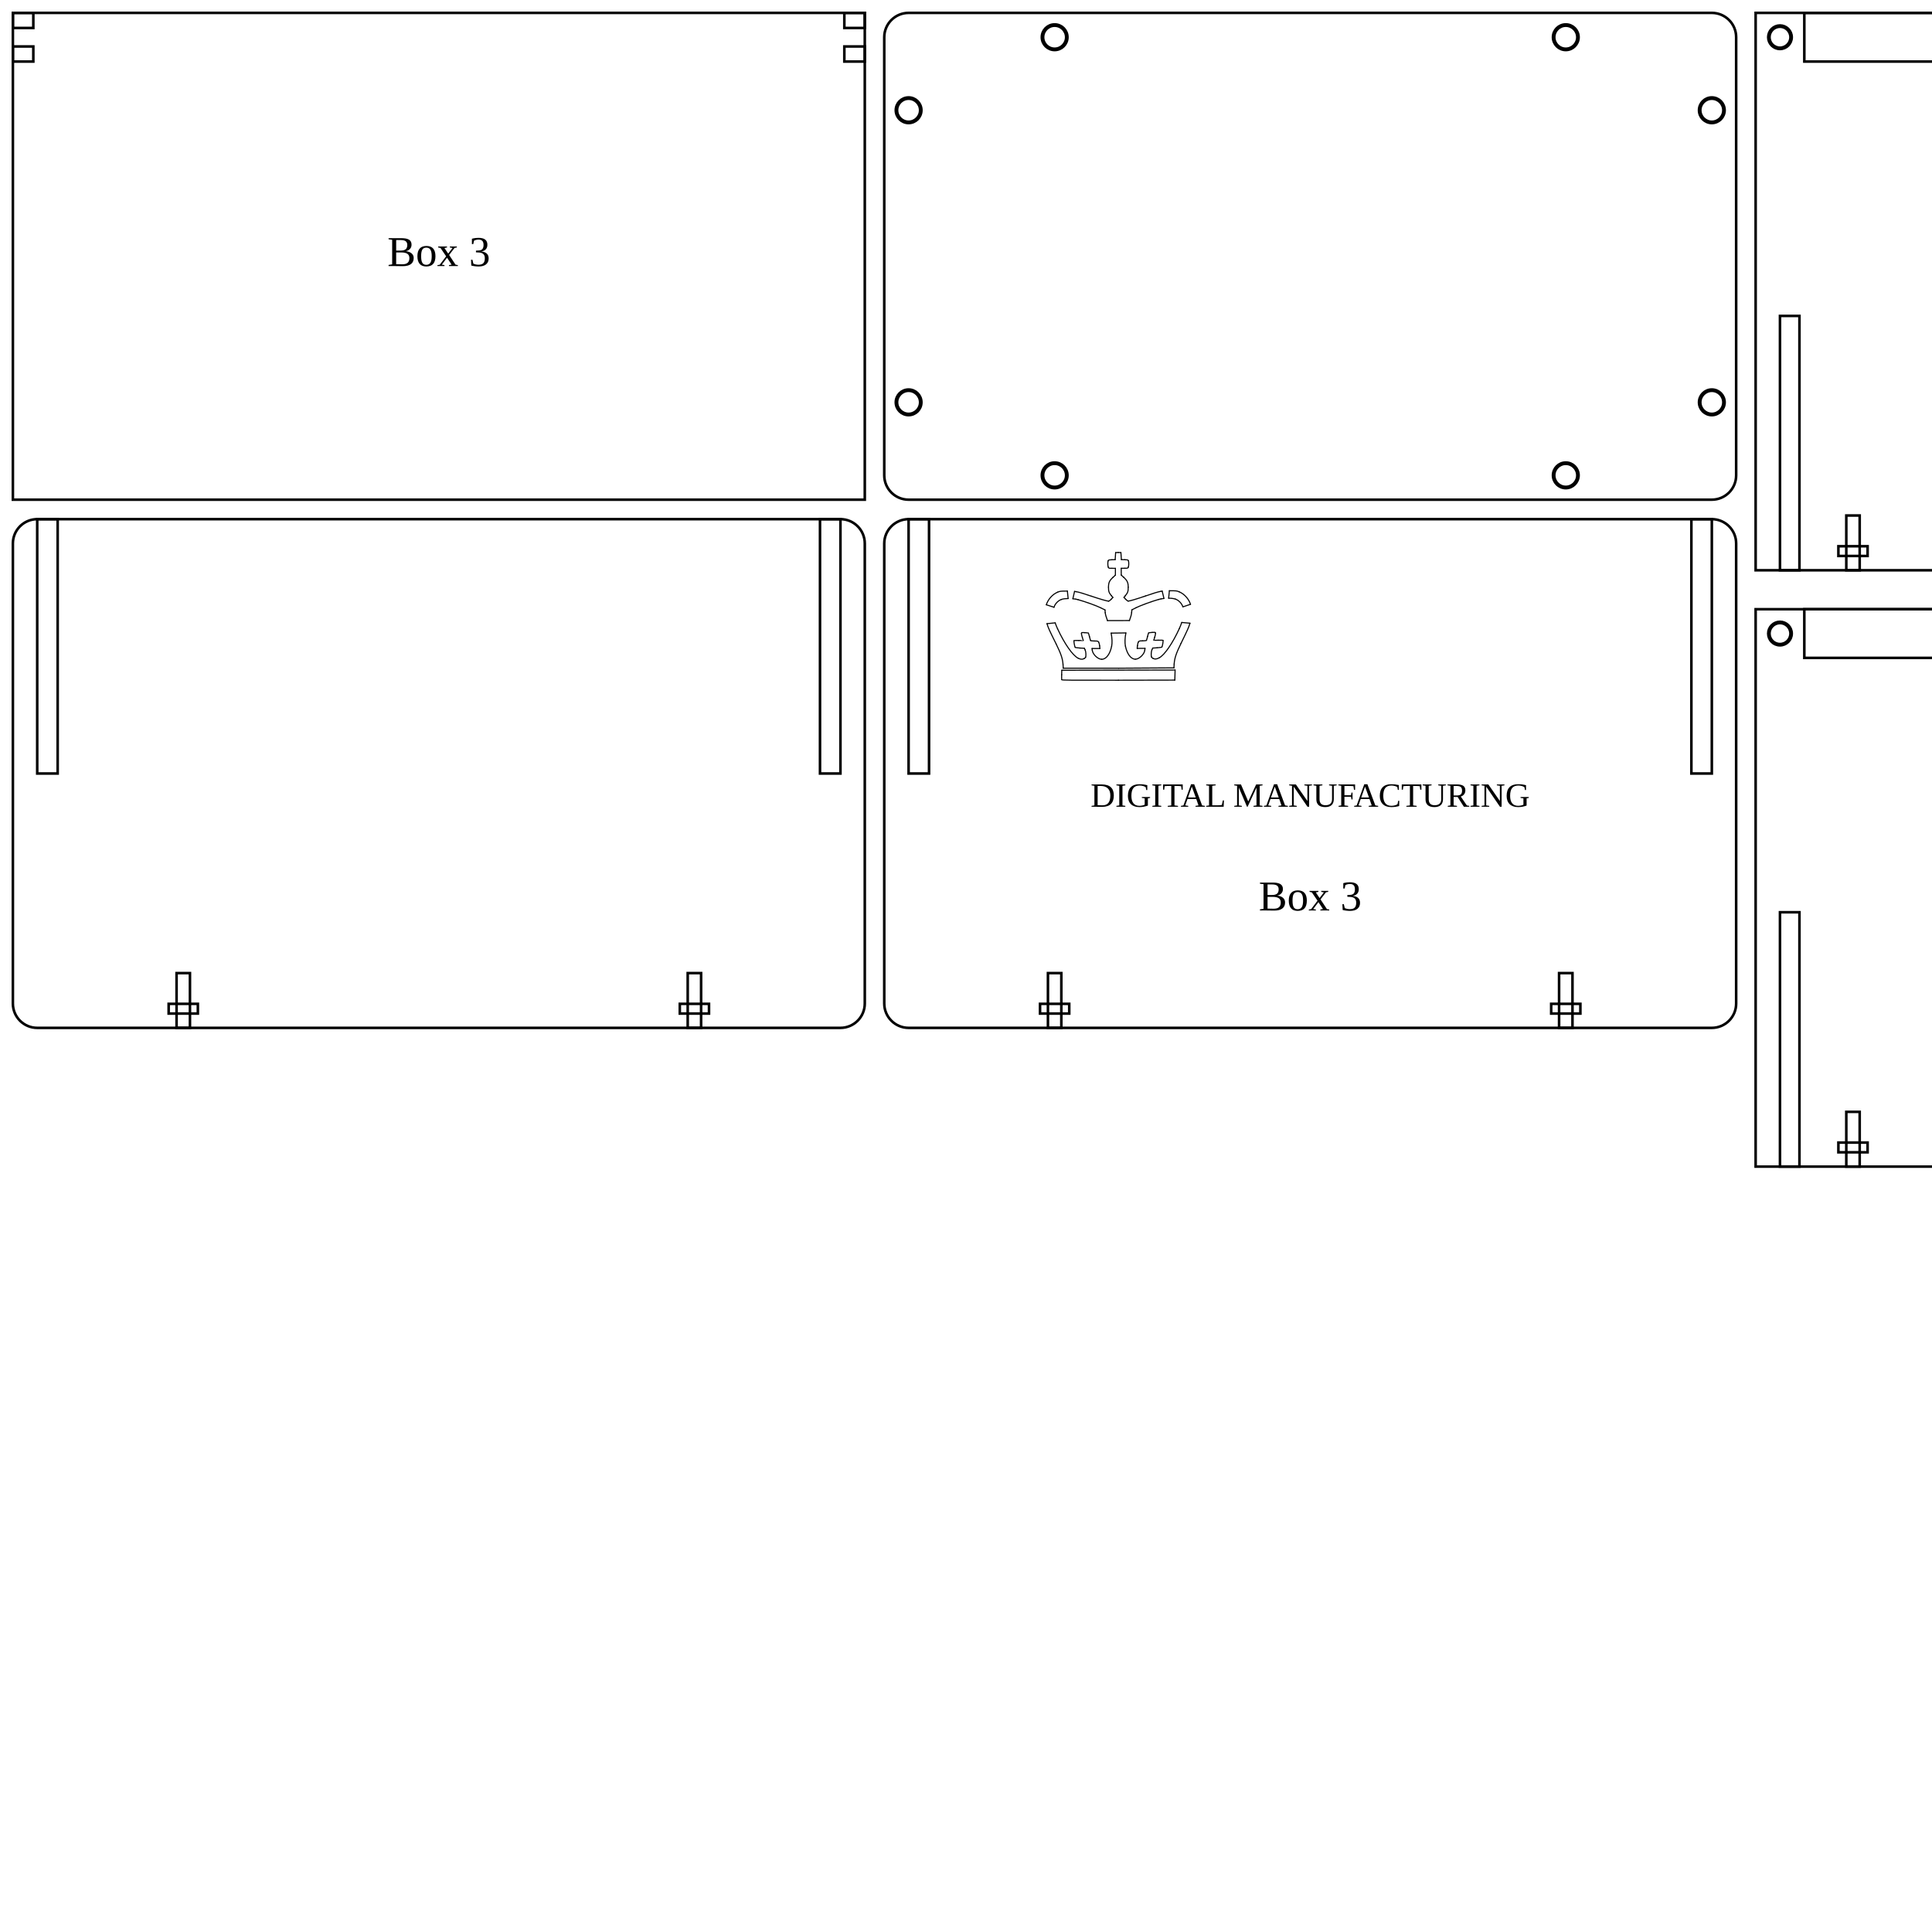
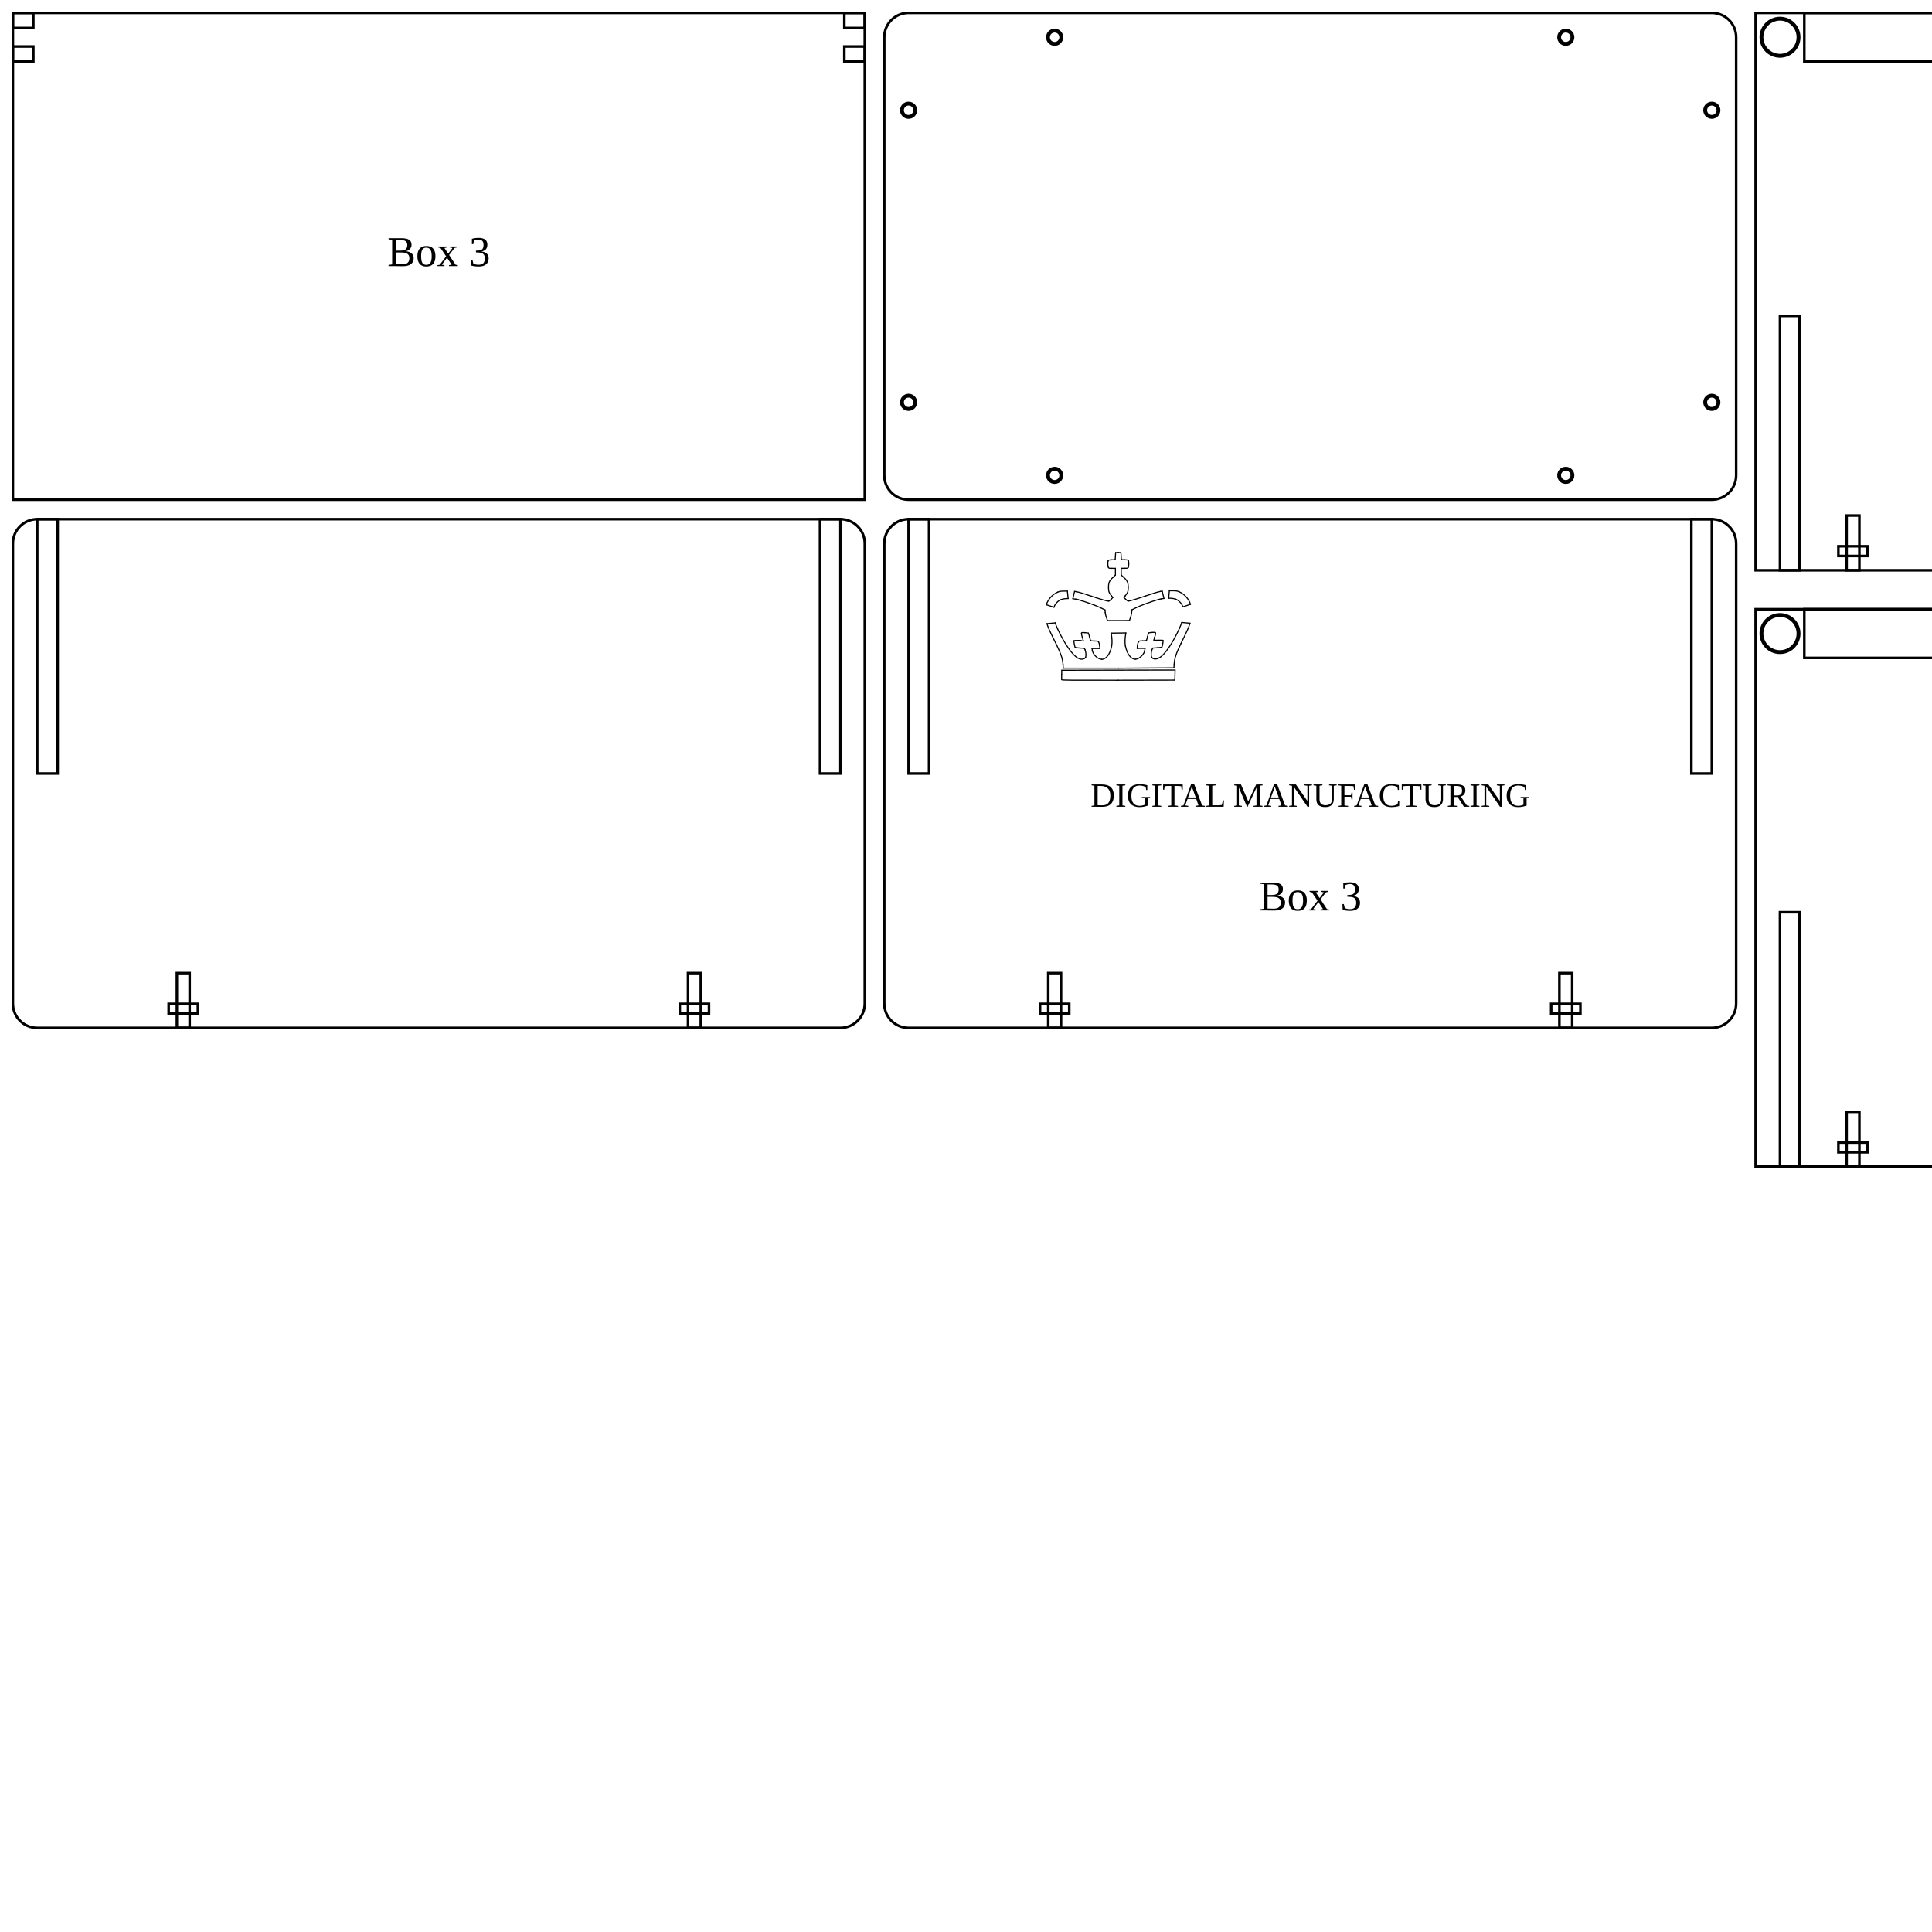
<svg xmlns="http://www.w3.org/2000/svg" viewBox="0 0 1500 1500" version="1.1">
  <rect x="10" y="10" width="661.417" height="377.953" fill="none" stroke-width="2" stroke="black" rx="0" ry="0" />
  <rect x="10" y="10" width="15.874" height="11.717" fill="none" stroke-width="2" stroke="black" rx="0" ry="0" />
  <rect x="10" y="36.079" width="15.874" height="11.717" fill="none" stroke-width="2" stroke="black" rx="0" ry="0" />
  <rect x="655.543" y="10" width="15.874" height="11.717" fill="none" stroke-width="2" stroke="black" rx="0" ry="0" />
  <rect x="655.543" y="36.079" width="15.874" height="11.717" fill="none" stroke-width="2" stroke="black" rx="0" ry="0" />
  <text x="340.709" y="198.976" dominant-baseline="middle" text-anchor="middle" font-size="33.071">Box 3</text>
  <rect x="686.535" y="10" width="661.417" height="377.953" fill="none" stroke-width="2" stroke="black" rx="18.898" ry="18.898" />
-   <circle cx="818.819" cy="28.898" fill="none" stroke="black" stroke-width="3" r="9.449" />
-   <circle cx="1215.669" cy="28.898" fill="none" stroke="black" stroke-width="3" r="9.449" />
-   <circle cx="818.819" cy="369.055" fill="none" stroke="black" stroke-width="3" r="9.449" />
-   <circle cx="1215.669" cy="369.055" fill="none" stroke="black" stroke-width="3" r="9.449" />
-   <circle cx="705.433" cy="85.591" fill="none" stroke="black" stroke-width="3" r="9.449" />
-   <circle cx="1329.055" cy="85.591" fill="none" stroke="black" stroke-width="3" r="9.449" />
-   <circle cx="705.433" cy="312.362" fill="none" stroke="black" stroke-width="3" r="9.449" />
-   <circle cx="1329.055" cy="312.362" fill="none" stroke="black" stroke-width="3" r="9.449" />
+   <circle cx="818.819" cy="28.898" fill="none" stroke="black" stroke-width="3" r="5.16" />
+   <circle cx="1215.669" cy="28.898" fill="none" stroke="black" stroke-width="3" r="5.16" />
+   <circle cx="818.819" cy="369.055" fill="none" stroke="black" stroke-width="3" r="5.16" />
+   <circle cx="1215.669" cy="369.055" fill="none" stroke="black" stroke-width="3" r="5.16" />
+   <circle cx="705.433" cy="85.591" fill="none" stroke="black" stroke-width="3" r="5.16" />
+   <circle cx="1329.055" cy="85.591" fill="none" stroke="black" stroke-width="3" r="5.16" />
+   <circle cx="705.433" cy="312.362" fill="none" stroke="black" stroke-width="3" r="5.16" />
+   <circle cx="1329.055" cy="312.362" fill="none" stroke="black" stroke-width="3" r="5.16" />
  <rect x="10" y="403.071" width="661.417" height="394.961" fill="none" stroke-width="2" stroke="black" rx="18.898" ry="18.898" />
-   <rect x="137.087" y="755.512" width="10.394" height="42.52" fill="none" stroke-width="2" stroke="black" rx="0" ry="0" />
+   <rect x="137.323" y="755.512" width="9.921" height="42.52" fill="none" stroke-width="2" stroke="black" rx="0" ry="0" />
  <rect x="130.945" y="779.37" width="22.677" height="7.559" fill="none" stroke-width="2" stroke="black" rx="0" ry="0" />
-   <rect x="533.937" y="755.512" width="10.394" height="42.52" fill="none" stroke-width="2" stroke="black" rx="0" ry="0" />
+   <rect x="534.173" y="755.512" width="9.921" height="42.52" fill="none" stroke-width="2" stroke="black" rx="0" ry="0" />
  <rect x="527.795" y="779.37" width="22.677" height="7.559" fill="none" stroke-width="2" stroke="black" rx="0" ry="0" />
  <rect x="28.898" y="403.071" width="15.874" height="197.48" fill="none" stroke-width="2" stroke="black" rx="0" ry="0" />
  <rect x="636.646" y="403.071" width="15.874" height="197.48" fill="none" stroke-width="2" stroke="black" rx="0" ry="0" />
  <rect x="686.535" y="403.071" width="661.417" height="394.961" fill="none" stroke-width="2" stroke="black" rx="18.898" ry="18.898" />
-   <rect x="813.622" y="755.512" width="10.394" height="42.52" fill="none" stroke-width="2" stroke="black" rx="0" ry="0" />
+   <rect x="813.858" y="755.512" width="9.921" height="42.52" fill="none" stroke-width="2" stroke="black" rx="0" ry="0" />
  <rect x="807.48" y="779.37" width="22.677" height="7.559" fill="none" stroke-width="2" stroke="black" rx="0" ry="0" />
-   <rect x="1210.472" y="755.512" width="10.394" height="42.52" fill="none" stroke-width="2" stroke="black" rx="0" ry="0" />
+   <rect x="1210.709" y="755.512" width="9.921" height="42.52" fill="none" stroke-width="2" stroke="black" rx="0" ry="0" />
  <rect x="1204.331" y="779.37" width="22.677" height="7.559" fill="none" stroke-width="2" stroke="black" rx="0" ry="0" />
  <rect x="705.433" y="403.071" width="15.874" height="197.48" fill="none" stroke-width="2" stroke="black" rx="0" ry="0" />
  <rect x="1313.181" y="403.071" width="15.874" height="197.48" fill="none" stroke-width="2" stroke="black" rx="0" ry="0" />
  <g id="layer1" transform="translate(336.5354 153.0709)    scale(3.5 3.5)">
    <path d="m 139.352,105.927 c -0.016,0.539 -0.006,1.043 0.022,1.119" style="fill:none;stroke:#000000;stroke-width:0.238;stroke-linecap:round" id="path51" />
    <path d="m 139.374,107.046 c 0.042,0.114 2.232,0.134 12.567,0.112" style="fill:none;stroke:#000000;stroke-width:0.238;stroke-linecap:round" id="path53" />
    <path d="m 137.654,90.974 c 0.209,-0.739 0.891,-1.462 1.634,-1.734" style="fill:none;stroke:#000000;stroke-width:0.238;stroke-linecap:round" id="path55" />
    <path d="m 138.455,87.624 c -1.132,0.479 -2.127,1.589 -2.503,2.793" style="fill:none;stroke:#000000;stroke-width:0.238;stroke-linecap:round" id="path57" />
    <path d="m 140.621,87.384 c -1.442,-0.004 -1.638,0.018 -2.165,0.24" style="fill:none;stroke:#000000;stroke-width:0.238;stroke-linecap:round" id="path59" />
    <path d="m 139.288,89.241 c 0.363,-0.133 0.908,-0.201 1.504,-0.208" style="fill:none;stroke:#000000;stroke-width:0.238;stroke-linecap:round" id="path61" />
    <path d="m 155.856,91.076 c 0.958,-0.484 3.455,-1.399 5.024,-1.842" style="fill:none;stroke:#000000;stroke-width:0.238;stroke-linecap:round" id="path63" />
    <path d="m 154.387,93.918 c 0.276,-0.719 0.459,-1.375 0.49,-1.76" style="fill:none;stroke:#000000;stroke-width:0.238;stroke-linecap:round" id="path65" />
    <path d="m 149.019,92.177 c 0.033,0.384 0.22,1.04 0.5,1.757" style="fill:none;stroke:#000000;stroke-width:0.238;stroke-linecap:round" id="path67" />
    <path d="m 142.999,89.291 c 1.571,0.433 4.074,1.333 5.035,1.81" style="fill:none;stroke:#000000;stroke-width:0.238;stroke-linecap:round" id="path69" />
    <path d="m 142.489,89.175 c 0.178,0.033 0.349,0.072 0.51,0.116" style="fill:none;stroke:#000000;stroke-width:0.238;stroke-linecap:round" id="path71" />
    <path d="m 141.837,89.082 c 0.222,0.023 0.441,0.054 0.652,0.093" style="fill:none;stroke:#000000;stroke-width:0.238;stroke-linecap:round" id="path73" />
    <path d="m 142.547,87.508 c -0.113,-0.02 -0.222,-0.037 -0.332,-0.052" style="fill:none;stroke:#000000;stroke-width:0.238;stroke-linecap:round" id="path75" />
    <path d="m 145.923,88.509 c -1.761,-0.587 -2.634,-0.867 -3.376,-1.001" style="fill:none;stroke:#000000;stroke-width:0.238;stroke-linecap:round" id="path77" />
    <path d="m 149.761,89.616 c -0.324,0 -1.739,-0.408 -3.837,-1.107" style="fill:none;stroke:#000000;stroke-width:0.238;stroke-linecap:round" id="path79" />
    <path d="m 150.329,89.205 c -0.21,0.226 -0.466,0.411 -0.568,0.411" style="fill:none;stroke:#000000;stroke-width:0.238;stroke-linecap:round" id="path81" />
    <path d="m 149.742,86.547 c -3.8e-4,0.908 0.109,1.221 0.658,1.877" style="fill:none;stroke:#000000;stroke-width:0.238;stroke-linecap:round" id="path83" />
    <path d="m 150.727,84.345 c -0.782,0.719 -0.984,1.173 -0.985,2.202" style="fill:none;stroke:#000000;stroke-width:0.238;stroke-linecap:round" id="path85" />
    <path d="m 149.687,82.067 c 0.092,0.254 0.133,0.267 0.843,0.267" style="fill:none;stroke:#000000;stroke-width:0.238;stroke-linecap:round" id="path87" />
    <path d="m 149.652,80.699 c -0.091,0.355 -0.072,1.071 0.035,1.367" style="fill:none;stroke:#000000;stroke-width:0.238;stroke-linecap:round" id="path89" />
    <path d="m 150.468,80.439 c -0.686,0.027 -0.763,0.052 -0.816,0.26" style="fill:none;stroke:#000000;stroke-width:0.238;stroke-linecap:round" id="path91" />
    <path d="m 154.178,80.685 c -0.054,-0.208 -0.132,-0.232 -0.818,-0.255" style="fill:none;stroke:#000000;stroke-width:0.238;stroke-linecap:round" id="path93" />
    <path d="m 154.15,82.053 c 0.106,-0.297 0.12,-1.014 0.027,-1.368" style="fill:none;stroke:#000000;stroke-width:0.238;stroke-linecap:round" id="path95" />
    <path d="m 153.31,82.325 c 0.709,-0.005 0.75,-0.018 0.841,-0.272" style="fill:none;stroke:#000000;stroke-width:0.238;stroke-linecap:round" id="path97" />
    <path d="m 154.121,86.533 c -0.006,-1.029 -0.212,-1.481 -0.997,-2.196" style="fill:none;stroke:#000000;stroke-width:0.238;stroke-linecap:round" id="path99" />
    <path d="m 153.474,88.414 c 0.545,-0.66 0.653,-0.973 0.647,-1.881" style="fill:none;stroke:#000000;stroke-width:0.238;stroke-linecap:round" id="path101" />
    <path d="m 154.121,89.602 c -0.103,6.82e-4 -0.359,-0.182 -0.571,-0.407" style="fill:none;stroke:#000000;stroke-width:0.238;stroke-linecap:round" id="path103" />
    <path d="m 157.951,88.47 c -2.094,0.712 -3.506,1.13 -3.831,1.132" style="fill:none;stroke:#000000;stroke-width:0.238;stroke-linecap:round" id="path105" />
    <path d="m 161.322,87.448 c -0.741,0.139 -1.613,0.425 -3.37,1.022" style="fill:none;stroke:#000000;stroke-width:0.238;stroke-linecap:round" id="path107" />
    <path d="m 161.653,87.394 c -0.109,0.015 -0.219,0.033 -0.331,0.054" style="fill:none;stroke:#000000;stroke-width:0.238;stroke-linecap:round" id="path109" />
    <path d="m 161.39,89.115 c 0.21,-0.04 0.429,-0.073 0.651,-0.097" style="fill:none;stroke:#000000;stroke-width:0.238;stroke-linecap:round" id="path111" />
    <path d="m 160.88,89.234 c 0.161,-0.045 0.332,-0.085 0.51,-0.119" style="fill:none;stroke:#000000;stroke-width:0.238;stroke-linecap:round" id="path113" />
    <path d="m 144.33,102.363 c -0.396,0.215 -0.759,0.188 -1.331,-0.097" style="fill:none;stroke:#000000;stroke-width:0.238;stroke-linecap:round" id="path115" />
    <path d="m 144.672,102.043 c -0.034,0.093 -0.188,0.237 -0.342,0.321" style="fill:none;stroke:#000000;stroke-width:0.238;stroke-linecap:round" id="path117" />
    <path d="m 144.56,100.435 c 0.171,0.359 0.234,1.273 0.112,1.608" style="fill:none;stroke:#000000;stroke-width:0.238;stroke-linecap:round" id="path119" />
    <path d="m 142.358,99.856 c 0.058,0.061 0.538,0.134 1.067,0.163" style="fill:none;stroke:#000000;stroke-width:0.238;stroke-linecap:round" id="path121" />
    <path d="m 142.102,98.377 c -0.091,0.096 0.124,1.34 0.256,1.479" style="fill:none;stroke:#000000;stroke-width:0.238;stroke-linecap:round" id="path123" />
    <path d="m 143.154,98.339 c -0.542,-0.018 -1.015,-3.96e-4 -1.052,0.038" style="fill:none;stroke:#000000;stroke-width:0.238;stroke-linecap:round" id="path125" />
    <path d="m 144.139,98.327 c 0,0.024 -0.443,0.029 -0.985,0.012" style="fill:none;stroke:#000000;stroke-width:0.238;stroke-linecap:round" id="path127" />
    <path d="m 143.743,96.818 c 0,0.14 0.089,0.527 0.198,0.86" style="fill:none;stroke:#000000;stroke-width:0.238;stroke-linecap:round" id="path129" />
    <path d="m 144.479,96.602 c -0.726,-0.038 -0.737,-0.035 -0.737,0.216" style="fill:none;stroke:#000000;stroke-width:0.238;stroke-linecap:round" id="path131" />
    <path d="m 145.28,96.708 c -0.035,-0.037 -0.395,-0.085 -0.801,-0.106" style="fill:none;stroke:#000000;stroke-width:0.238;stroke-linecap:round" id="path133" />
    <path d="m 145.522,97.501 c -0.098,-0.399 -0.207,-0.756 -0.242,-0.793" style="fill:none;stroke:#000000;stroke-width:0.238;stroke-linecap:round" id="path135" />
    <path d="m 145.768,98.343 c -0.037,-0.064 -0.148,-0.442 -0.246,-0.842" style="fill:none;stroke:#000000;stroke-width:0.238;stroke-linecap:round" id="path137" />
    <path d="m 146.621,98.458 c -0.469,0 -0.812,-0.047 -0.853,-0.116" style="fill:none;stroke:#000000;stroke-width:0.238;stroke-linecap:round" id="path139" />
    <path d="m 147.563,98.71 c -0.145,-0.232 -0.221,-0.252 -0.942,-0.252" style="fill:none;stroke:#000000;stroke-width:0.238;stroke-linecap:round" id="path141" />
    <path d="m 142.999,102.266 c -1.204,-0.601 -3.017,-3.195 -4.552,-6.513" style="fill:none;stroke:#000000;stroke-width:0.238;stroke-linecap:round" id="path143" />
    <path d="m 148.246,102.516 c -0.844,0 -1.982,-1.073 -2.098,-1.978" style="fill:none;stroke:#000000;stroke-width:0.238;stroke-linecap:round" id="path145" />
    <path d="m 150.441,99.597 c -0.351,1.768 -1.216,2.918 -2.195,2.918" style="fill:none;stroke:#000000;stroke-width:0.238;stroke-linecap:round" id="path147" />
    <path d="m 150.33,96.708 c 0.215,1.122 0.26,2.137 0.111,2.889" style="fill:none;stroke:#000000;stroke-width:0.238;stroke-linecap:round" id="path149" />
    <path d="m 153.498,99.588 c -0.155,-0.759 -0.114,-1.786 0.1,-2.922" style="fill:none;stroke:#000000;stroke-width:0.238;stroke-linecap:round" id="path151" />
    <path d="m 155.709,102.492 c -0.979,0.006 -1.85,-1.138 -2.212,-2.904" style="fill:none;stroke:#000000;stroke-width:0.238;stroke-linecap:round" id="path153" />
    <path d="m 157.796,100.5 c -0.11,0.906 -1.242,1.986 -2.086,1.992" style="fill:none;stroke:#000000;stroke-width:0.238;stroke-linecap:round" id="path155" />
    <path d="m 156.371,98.683 c -0.086,0.139 -0.18,0.514 -0.21,0.834" style="fill:none;stroke:#000000;stroke-width:0.238;stroke-linecap:round" id="path157" />
    <path d="m 157.311,98.425 c -0.721,0.005 -0.797,0.025 -0.941,0.258" style="fill:none;stroke:#000000;stroke-width:0.238;stroke-linecap:round" id="path159" />
    <path d="m 158.164,98.303 c -0.04,0.069 -0.383,0.118 -0.852,0.121" style="fill:none;stroke:#000000;stroke-width:0.238;stroke-linecap:round" id="path161" />
    <path d="m 158.405,97.46 c -0.096,0.4 -0.204,0.779 -0.241,0.843" style="fill:none;stroke:#000000;stroke-width:0.238;stroke-linecap:round" id="path163" />
    <path d="m 158.642,96.666 c -0.035,0.037 -0.142,0.395 -0.237,0.794" style="fill:none;stroke:#000000;stroke-width:0.238;stroke-linecap:round" id="path165" />
    <path d="m 159.442,96.555 c -0.405,0.024 -0.765,0.074 -0.8,0.111" style="fill:none;stroke:#000000;stroke-width:0.238;stroke-linecap:round" id="path167" />
    <path d="m 160.18,96.766 c -0.002,-0.251 -0.012,-0.255 -0.738,-0.211" style="fill:none;stroke:#000000;stroke-width:0.238;stroke-linecap:round" id="path169" />
    <path d="m 159.987,97.627 c 0.107,-0.333 0.194,-0.721 0.193,-0.861" style="fill:none;stroke:#000000;stroke-width:0.238;stroke-linecap:round" id="path171" />
    <path d="m 159.792,98.277 c -1.1e-4,-0.024 0.087,-0.317 0.195,-0.65" style="fill:none;stroke:#000000;stroke-width:0.238;stroke-linecap:round" id="path173" />
    <path d="m 160.777,98.283 c -0.542,0.021 -0.985,0.019 -0.985,-0.005" style="fill:none;stroke:#000000;stroke-width:0.238;stroke-linecap:round" id="path175" />
    <path d="m 161.829,98.315 c -0.037,-0.039 -0.511,-0.053 -1.052,-0.032" style="fill:none;stroke:#000000;stroke-width:0.238;stroke-linecap:round" id="path177" />
    <path d="m 161.582,99.795 c 0.131,-0.14 0.339,-1.385 0.247,-1.48" style="fill:none;stroke:#000000;stroke-width:0.238;stroke-linecap:round" id="path179" />
    <path d="m 160.516,99.965 c 0.529,-0.032 1.009,-0.109 1.066,-0.17" style="fill:none;stroke:#000000;stroke-width:0.238;stroke-linecap:round" id="path181" />
    <path d="m 143.941,97.678 c 0.109,0.333 0.198,0.625 0.198,0.649" style="fill:none;stroke:#000000;stroke-width:0.238;stroke-linecap:round" id="path183" />
    <path d="m 159.28,101.997 c -0.124,-0.334 -0.066,-1.249 0.103,-1.608" style="fill:none;stroke:#000000;stroke-width:0.238;stroke-linecap:round" id="path185" />
    <path d="m 159.624,102.315 c -0.155,-0.083 -0.309,-0.226 -0.344,-0.318" style="fill:none;stroke:#000000;stroke-width:0.238;stroke-linecap:round" id="path187" />
    <path d="m 160.955,102.209 c -0.57,0.289 -0.933,0.318 -1.33,0.106" style="fill:none;stroke:#000000;stroke-width:0.238;stroke-linecap:round" id="path189" />
    <path d="m 165.469,95.668 c -1.516,3.328 -3.313,5.932 -4.514,6.541" style="fill:none;stroke:#000000;stroke-width:0.238;stroke-linecap:round" id="path191" />
    <path d="m 165.992,94.344 c -0.139,0.421 -0.313,0.862 -0.524,1.324" style="fill:none;stroke:#000000;stroke-width:0.238;stroke-linecap:round" id="path193" />
    <path d="m 165.822,98.995 c 1.546,-3.167 1.674,-3.453 1.995,-4.486" style="fill:none;stroke:#000000;stroke-width:0.238;stroke-linecap:round" id="path195" />
    <path d="m 147.777,99.543 c -0.032,-0.319 -0.128,-0.694 -0.214,-0.832" style="fill:none;stroke:#000000;stroke-width:0.238;stroke-linecap:round" id="path197" />
    <path d="m 138.113,99.083 c 1.081,2.182 1.461,3.305 1.54,4.551" style="fill:none;stroke:#000000;stroke-width:0.238;stroke-linecap:round" id="path199" />
    <path d="m 136.092,94.609 c 0.327,1.031 0.456,1.316 2.021,4.473" style="fill:none;stroke:#000000;stroke-width:0.238;stroke-linecap:round" id="path201" />
    <path d="m 138.448,95.754 c -0.213,-0.461 -0.39,-0.901 -0.531,-1.321" style="fill:none;stroke:#000000;stroke-width:0.238;stroke-linecap:round" id="path203" />
    <path d="m 164.309,103.556 c 0.071,-1.247 0.445,-2.372 1.513,-4.561" style="fill:none;stroke:#000000;stroke-width:0.238;stroke-linecap:round" id="path205" />
    <path d="m 165.414,87.539 c -0.528,-0.22 -0.724,-0.24 -2.166,-0.227" style="fill:none;stroke:#000000;stroke-width:0.238;stroke-linecap:round" id="path207" />
    <path d="m 167.933,90.316 c -0.383,-1.201 -1.384,-2.305 -2.519,-2.777" style="fill:none;stroke:#000000;stroke-width:0.238;stroke-linecap:round" id="path209" />
    <path d="m 164.591,89.16 c 0.744,0.267 1.43,0.986 1.644,1.723" style="fill:none;stroke:#000000;stroke-width:0.238;stroke-linecap:round" id="path211" />
    <path d="m 163.085,88.962 c 0.596,0.003 1.142,0.068 1.505,0.198" style="fill:none;stroke:#000000;stroke-width:0.238;stroke-linecap:round" id="path213" />
    <path d="m 139.381,104.947 -0.029,0.98" style="fill:none;stroke:#000000;stroke-width:0.238;stroke-linecap:round" id="path215" />
    <path d="m 164.514,104.894 -25.133,0.053" style="fill:none;stroke:#000000;stroke-width:0.238;stroke-linecap:round" id="path217" />
    <path d="m 164.458,107.131 0.056,-2.237" style="fill:none;stroke:#000000;stroke-width:0.238;stroke-linecap:round" id="path219" />
    <path d="m 151.941,107.158 12.517,-0.026" style="fill:none;stroke:#000000;stroke-width:0.238;stroke-linecap:round" id="path221" />
    <path d="m 135.952,90.417 1.702,0.557" style="fill:none;stroke:#000000;stroke-width:0.238;stroke-linecap:round" id="path223" />
    <path d="m 140.792,89.033 -0.172,-1.649" style="fill:none;stroke:#000000;stroke-width:0.238;stroke-linecap:round" id="path225" />
    <path d="m 154.926,91.545 0.929,-0.469" style="fill:none;stroke:#000000;stroke-width:0.238;stroke-linecap:round" id="path227" />
    <path d="m 154.877,92.159 0.049,-0.613" style="fill:none;stroke:#000000;stroke-width:0.238;stroke-linecap:round" id="path229" />
    <path d="m 149.519,93.934 4.868,-0.015" style="fill:none;stroke:#000000;stroke-width:0.238;stroke-linecap:round" id="path231" />
    <path d="m 148.966,91.564 0.053,0.613" style="fill:none;stroke:#000000;stroke-width:0.238;stroke-linecap:round" id="path233" />
    <path d="m 148.034,91.101 0.932,0.463" style="fill:none;stroke:#000000;stroke-width:0.238;stroke-linecap:round" id="path235" />
    <path d="m 142.215,87.456 -0.378,1.626" style="fill:none;stroke:#000000;stroke-width:0.238;stroke-linecap:round" id="path237" />
    <path d="m 150.711,88.795 -0.382,0.411" style="fill:none;stroke:#000000;stroke-width:0.238;stroke-linecap:round" id="path239" />
    <path d="m 150.4,88.424 0.31,0.371" style="fill:none;stroke:#000000;stroke-width:0.238;stroke-linecap:round" id="path241" />
    <path d="m 151.273,83.842 -0.546,0.503" style="fill:none;stroke:#000000;stroke-width:0.238;stroke-linecap:round" id="path243" />
    <path d="m 151.276,82.334 -0.002,1.508" style="fill:none;stroke:#000000;stroke-width:0.238;stroke-linecap:round" id="path245" />
    <path d="m 150.53,82.334 h 0.746" style="fill:none;stroke:#000000;stroke-width:0.238;stroke-linecap:round" id="path247" />
    <path d="m 151.226,80.409 -0.758,0.03" style="fill:none;stroke:#000000;stroke-width:0.238;stroke-linecap:round" id="path249" />
    <path d="m 151.325,78.849 -0.099,1.56" style="fill:none;stroke:#000000;stroke-width:0.238;stroke-linecap:round" id="path251" />
    <path d="m 151.91,78.817 -0.584,0.032" style="fill:none;stroke:#000000;stroke-width:0.238;stroke-linecap:round" id="path253" />
    <path d="m 152.494,78.845 -0.585,-0.028" style="fill:none;stroke:#000000;stroke-width:0.238;stroke-linecap:round" id="path255" />
    <path d="m 152.602,80.405 -0.108,-1.56" style="fill:none;stroke:#000000;stroke-width:0.238;stroke-linecap:round" id="path257" />
    <path d="m 153.36,80.43 -0.758,-0.025" style="fill:none;stroke:#000000;stroke-width:0.238;stroke-linecap:round" id="path259" />
    <path d="m 152.564,82.33 0.746,-0.005" style="fill:none;stroke:#000000;stroke-width:0.238;stroke-linecap:round" id="path261" />
    <path d="m 152.575,83.838 -0.011,-1.508" style="fill:none;stroke:#000000;stroke-width:0.238;stroke-linecap:round" id="path263" />
    <path d="m 153.124,84.337 -0.549,-0.499" style="fill:none;stroke:#000000;stroke-width:0.238;stroke-linecap:round" id="path265" />
    <path d="M 153.166,88.787 153.474,88.414" style="fill:none;stroke:#000000;stroke-width:0.238;stroke-linecap:round" id="path267" />
    <path d="m 153.55,89.195 -0.384,-0.408" style="fill:none;stroke:#000000;stroke-width:0.238;stroke-linecap:round" id="path269" />
    <path d="M 162.041,89.018 161.653,87.394" style="fill:none;stroke:#000000;stroke-width:0.238;stroke-linecap:round" id="path271" />
    <path d="m 144.387,100.071 0.173,0.364" style="fill:none;stroke:#000000;stroke-width:0.238;stroke-linecap:round" id="path273" />
    <path d="m 143.425,100.019 0.962,0.052" style="fill:none;stroke:#000000;stroke-width:0.238;stroke-linecap:round" id="path275" />
    <path d="m 147.834,100.123 -0.057,-0.58" style="fill:none;stroke:#000000;stroke-width:0.238;stroke-linecap:round" id="path277" />
    <path d="m 146.095,100.123 h 1.739" style="fill:none;stroke:#000000;stroke-width:0.238;stroke-linecap:round" id="path279" />
    <path d="m 146.148,100.537 -0.053,-0.414" style="fill:none;stroke:#000000;stroke-width:0.238;stroke-linecap:round" id="path281" />
    <path d="m 153.598,96.666 -3.268,0.042" style="fill:none;stroke:#000000;stroke-width:0.238;stroke-linecap:round" id="path283" />
    <path d="m 157.846,100.086 -0.051,0.415" style="fill:none;stroke:#000000;stroke-width:0.238;stroke-linecap:round" id="path285" />
    <path d="m 156.107,100.097 1.739,-0.011" style="fill:none;stroke:#000000;stroke-width:0.238;stroke-linecap:round" id="path287" />
    <path d="m 156.161,99.516 -0.054,0.581" style="fill:none;stroke:#000000;stroke-width:0.238;stroke-linecap:round" id="path289" />
    <path d="m 159.554,100.023 0.961,-0.058" style="fill:none;stroke:#000000;stroke-width:0.238;stroke-linecap:round" id="path291" />
    <path d="m 167.817,94.509 -1.825,-0.165" style="fill:none;stroke:#000000;stroke-width:0.238;stroke-linecap:round" id="path293" />
    <path d="m 164.26,104.414 0.049,-0.859" style="fill:none;stroke:#000000;stroke-width:0.238;stroke-linecap:round" id="path295" />
    <path d="m 151.983,104.492 12.276,-0.078" style="fill:none;stroke:#000000;stroke-width:0.238;stroke-linecap:round" id="path297" />
    <path d="m 139.707,104.492 h 12.277" style="fill:none;stroke:#000000;stroke-width:0.238;stroke-linecap:round" id="path299" />
    <path d="m 139.653,103.634 0.054,0.858" style="fill:none;stroke:#000000;stroke-width:0.238;stroke-linecap:round" id="path301" />
    <path d="m 137.916,94.433 -1.824,0.177" style="fill:none;stroke:#000000;stroke-width:0.238;stroke-linecap:round" id="path303" />
    <path d="m 159.383,100.388 0.171,-0.365" style="fill:none;stroke:#000000;stroke-width:0.238;stroke-linecap:round" id="path305" />
    <path d="m 163.248,87.312 -0.162,1.65" style="fill:none;stroke:#000000;stroke-width:0.238;stroke-linecap:round" id="path307" />
    <path d="m 166.234,90.884 1.699,-0.568" style="fill:none;stroke:#000000;stroke-width:0.238;stroke-linecap:round" id="path309" />
  </g>
  <text x="1017.244" y="699.291" dominant-baseline="middle" text-anchor="middle" font-size="33.071">Box 3</text>
  <text x="1017.244" y="620.299" dominant-baseline="middle" text-anchor="middle" font-size="26.457">DIGITAL MANUFACTURING</text>
  <rect x="1363.071" y="10" width="377.953" height="432.756" fill="none" stroke-width="2" stroke="black" rx="0" ry="0" />
  <rect x="1400.866" y="10" width="340.157" height="37.795" fill="none" stroke-width="2" stroke="black" rx="0" ry="0" />
-   <circle cx="1381.969" cy="28.898" fill="none" stroke="black" stroke-width="3" r="8.639" />
+   <circle cx="1381.969" cy="28.898" fill="none" stroke="black" stroke-width="3" r="14.398" />
  <rect x="1381.969" y="245.276" width="15.118" height="197.48" fill="none" stroke-width="2" stroke="black" rx="0" ry="0" />
  <rect x="1707.008" y="245.276" width="15.118" height="197.48" fill="none" stroke-width="2" stroke="black" rx="0" ry="0" />
-   <rect x="1433.465" y="400.236" width="10.394" height="42.52" fill="none" stroke-width="2" stroke="black" rx="0" ry="0" />
+   <rect x="1433.701" y="400.236" width="9.921" height="42.52" fill="none" stroke-width="2" stroke="black" rx="0" ry="0" />
  <rect x="1427.323" y="424.094" width="22.677" height="7.559" fill="none" stroke-width="2" stroke="black" rx="0" ry="0" />
-   <rect x="1660.236" y="400.236" width="10.394" height="42.52" fill="none" stroke-width="2" stroke="black" rx="0" ry="0" />
+   <rect x="1660.472" y="400.236" width="9.921" height="42.52" fill="none" stroke-width="2" stroke="black" rx="0" ry="0" />
  <rect x="1654.094" y="424.094" width="22.677" height="7.559" fill="none" stroke-width="2" stroke="black" rx="0" ry="0" />
  <rect x="1363.071" y="472.992" width="377.953" height="432.756" fill="none" stroke-width="2" stroke="black" rx="0" ry="0" />
  <rect x="1400.866" y="472.992" width="340.157" height="37.795" fill="none" stroke-width="2" stroke="black" rx="0" ry="0" />
-   <circle cx="1381.969" cy="491.89" fill="none" stroke="black" stroke-width="3" r="8.639" />
+   <circle cx="1381.969" cy="491.89" fill="none" stroke="black" stroke-width="3" r="14.398" />
  <rect x="1381.969" y="708.268" width="15.118" height="197.48" fill="none" stroke-width="2" stroke="black" rx="0" ry="0" />
  <rect x="1707.008" y="708.268" width="15.118" height="197.48" fill="none" stroke-width="2" stroke="black" rx="0" ry="0" />
-   <rect x="1433.465" y="863.228" width="10.394" height="42.52" fill="none" stroke-width="2" stroke="black" rx="0" ry="0" />
+   <rect x="1433.701" y="863.228" width="9.921" height="42.52" fill="none" stroke-width="2" stroke="black" rx="0" ry="0" />
  <rect x="1427.323" y="887.087" width="22.677" height="7.559" fill="none" stroke-width="2" stroke="black" rx="0" ry="0" />
-   <rect x="1660.236" y="863.228" width="10.394" height="42.52" fill="none" stroke-width="2" stroke="black" rx="0" ry="0" />
+   <rect x="1660.472" y="863.228" width="9.921" height="42.52" fill="none" stroke-width="2" stroke="black" rx="0" ry="0" />
  <rect x="1654.094" y="887.087" width="22.677" height="7.559" fill="none" stroke-width="2" stroke="black" rx="0" ry="0" />
</svg>
